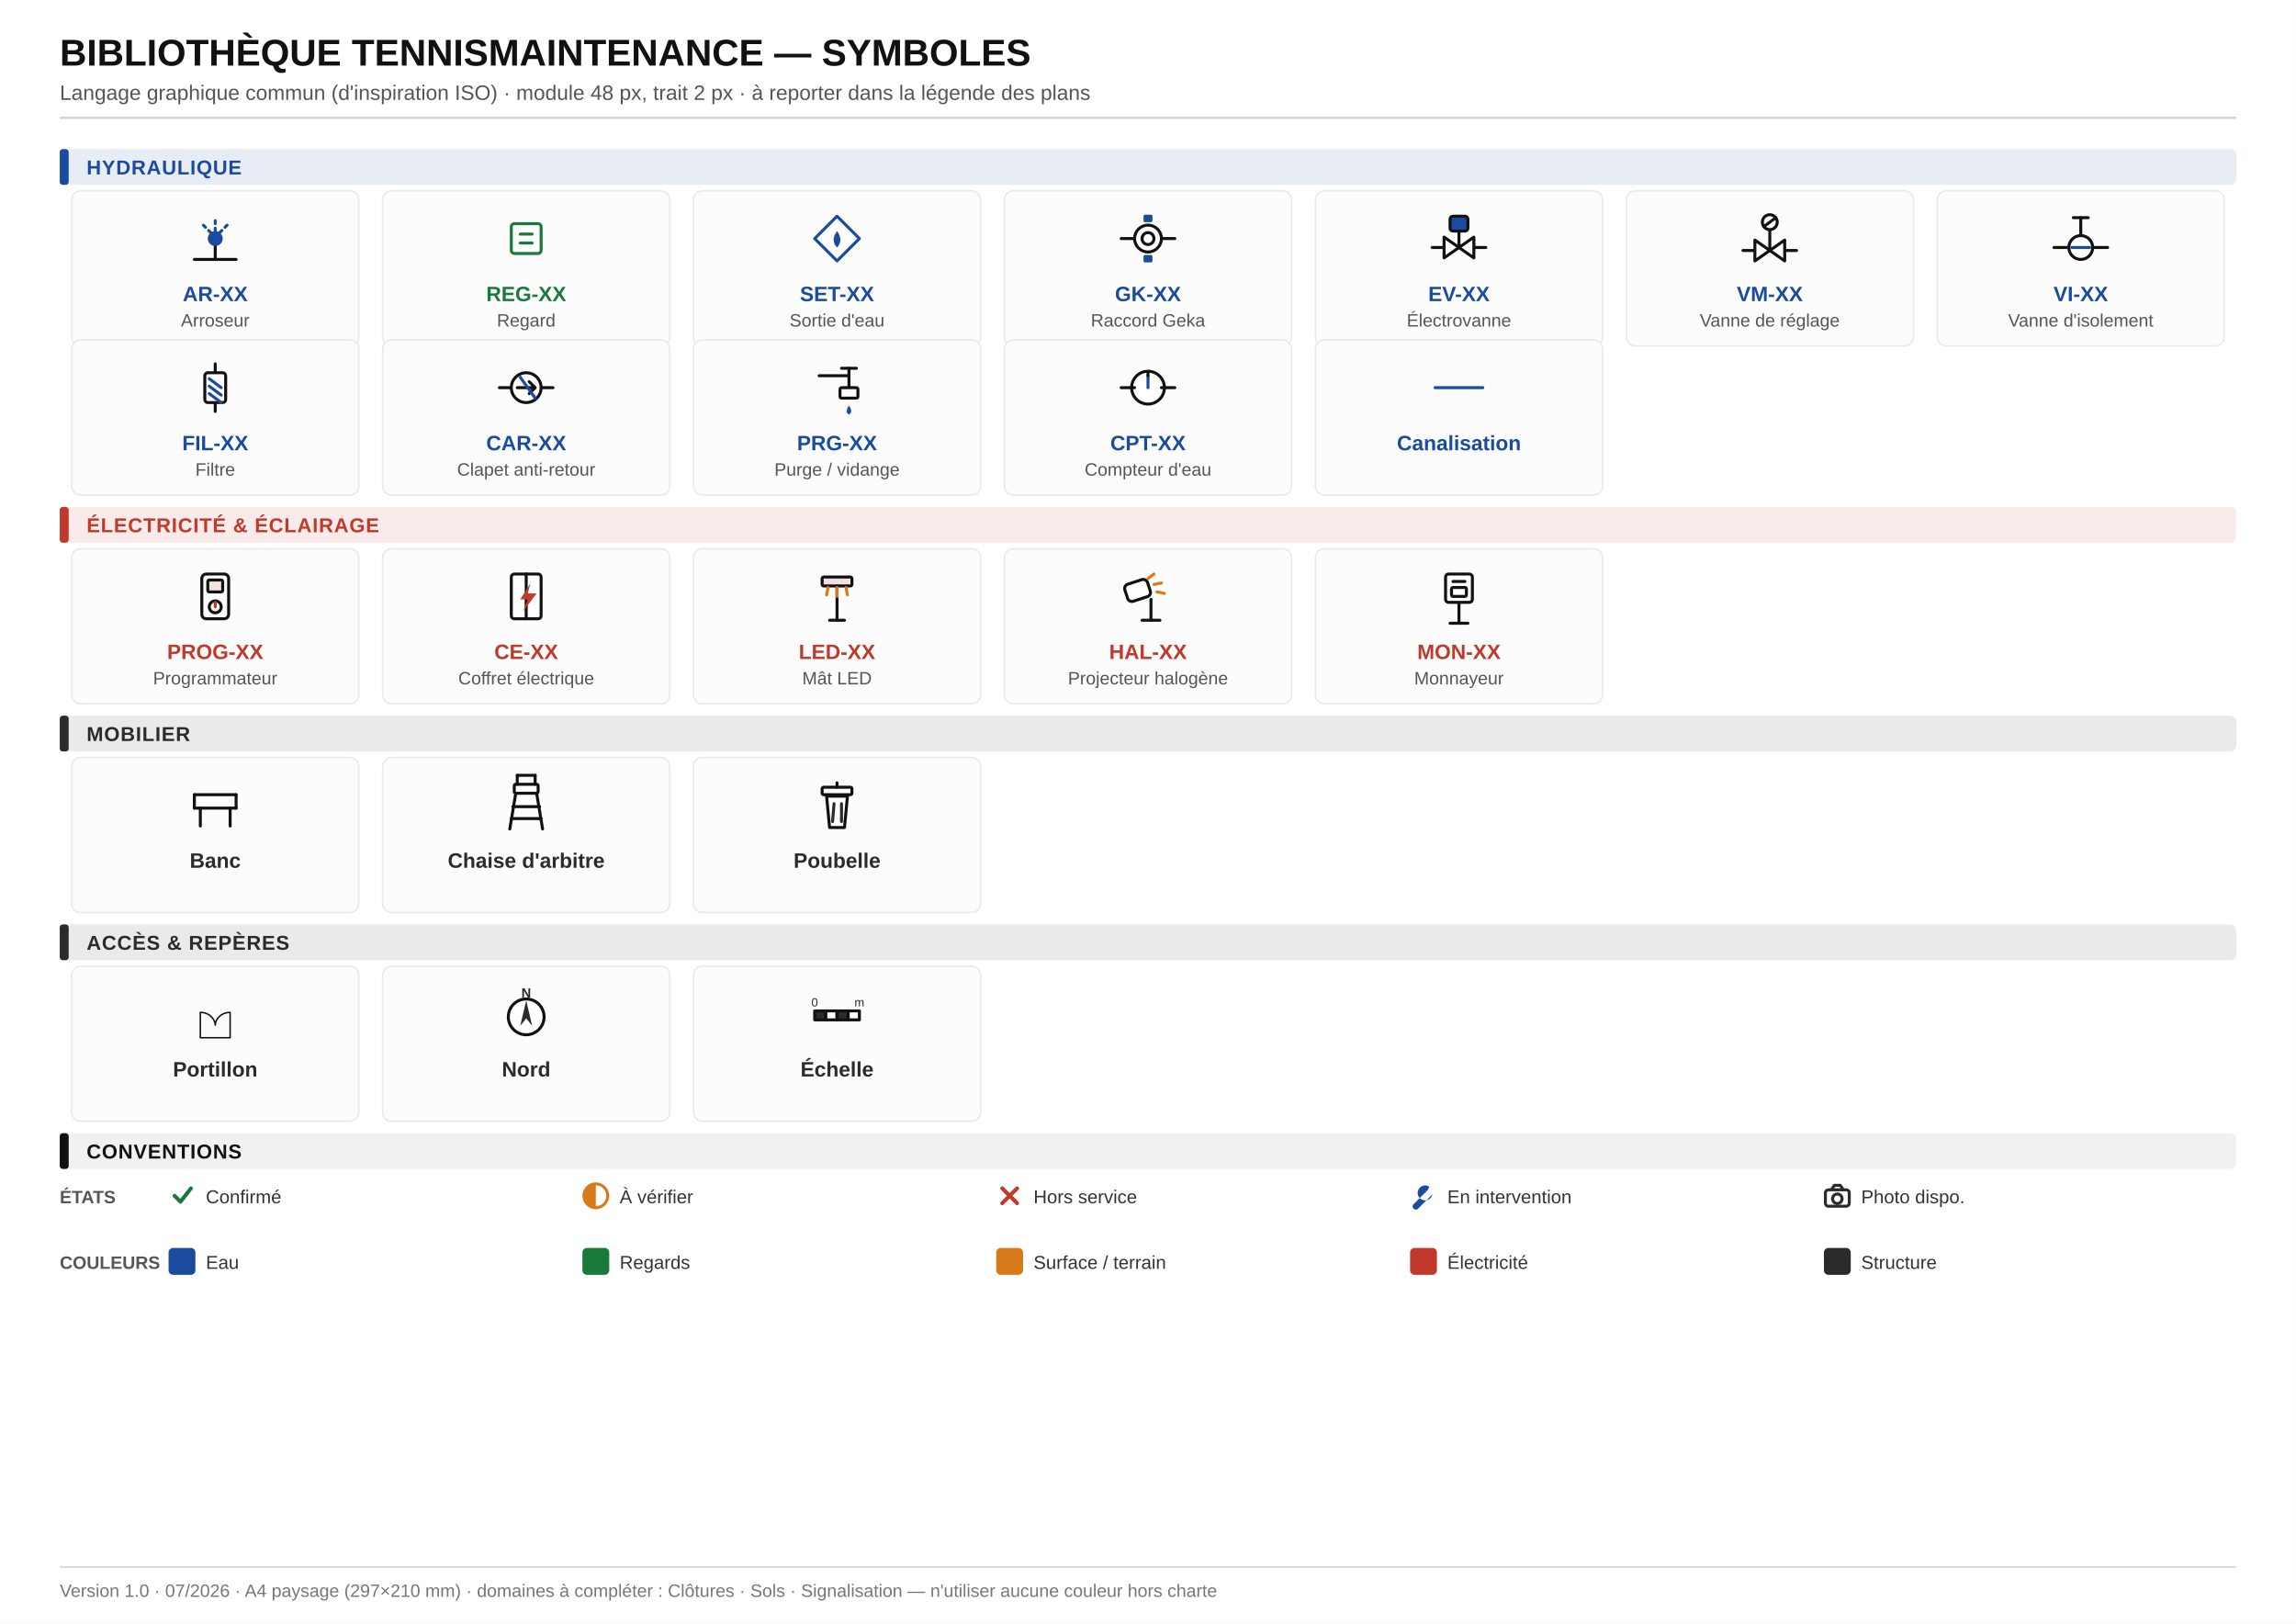
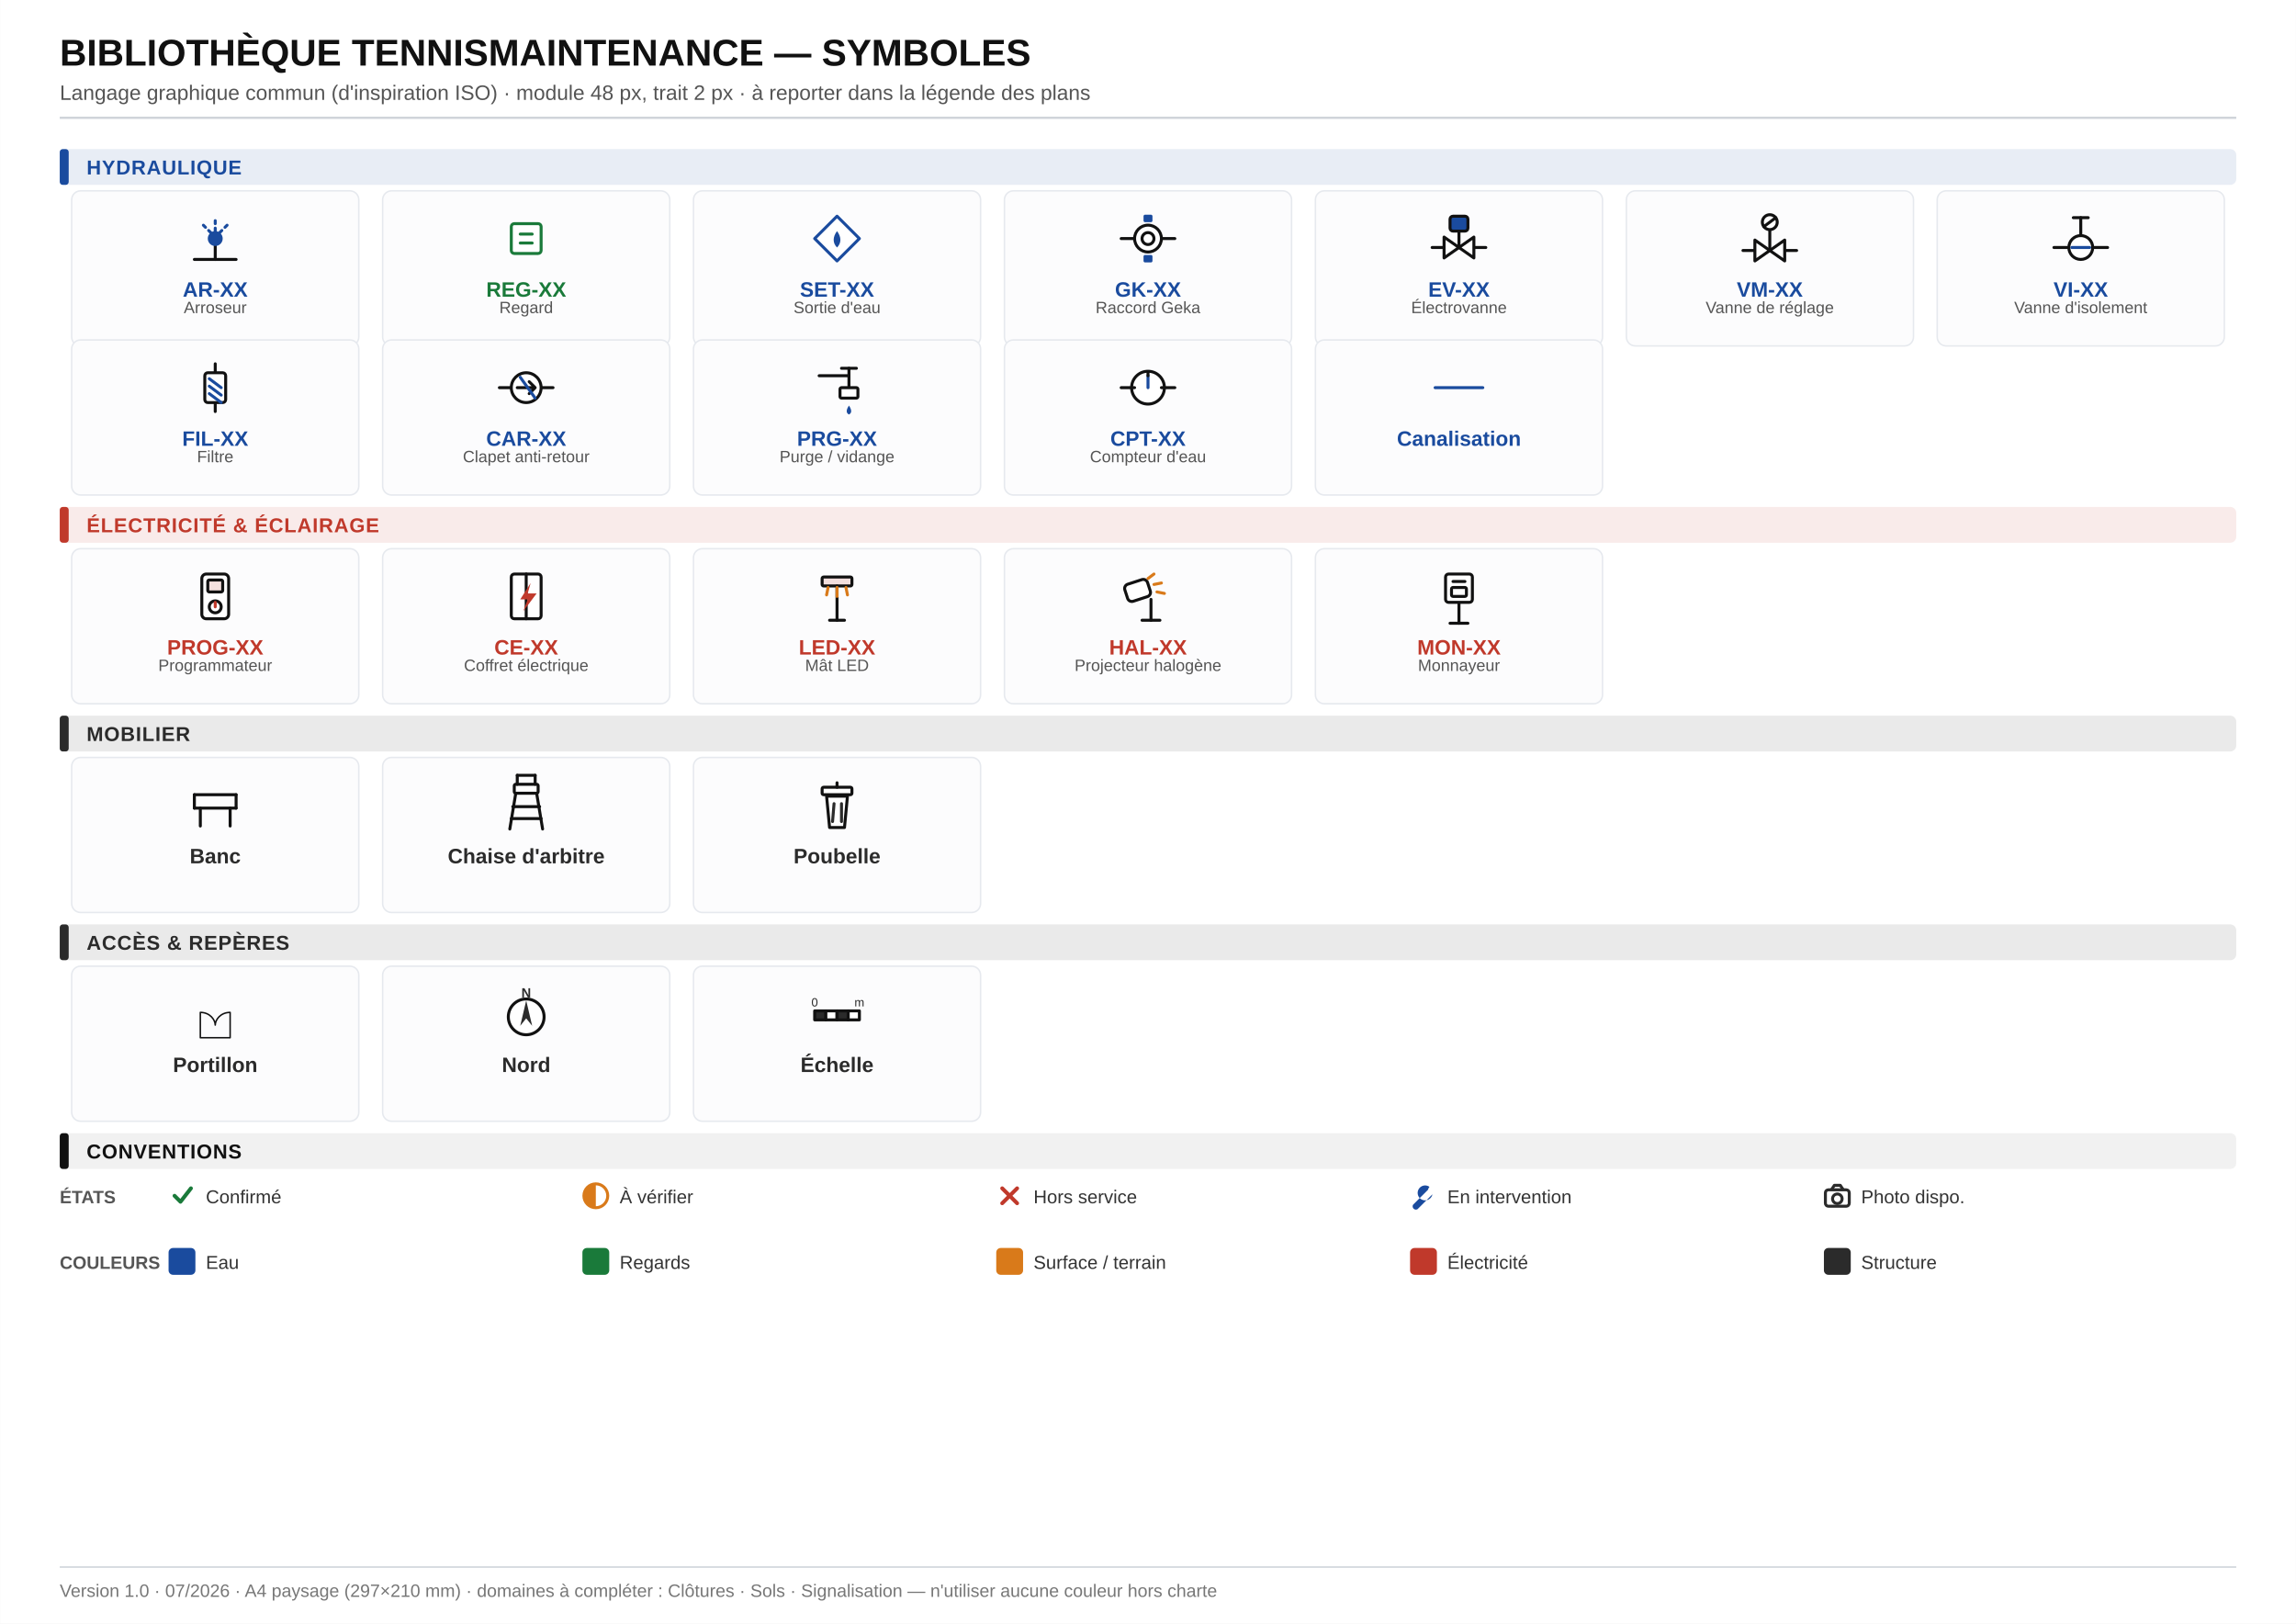
<svg xmlns="http://www.w3.org/2000/svg" width="297mm" height="210mm" viewBox="0 0 1540 1089" font-family="Arial, Helvetica, sans-serif" version="1.1">
  <defs>
    <symbol id="tm-ar" viewBox="0 0 48 48" overflow="visible">
      <g fill="none" stroke="#111111" stroke-width="2" stroke-linecap="round" stroke-linejoin="round">
        <line x1="10" y1="38" x2="38" y2="38" />
        <line x1="24" y1="38" x2="24" y2="27" />
        <circle cx="24" cy="24" r="5" fill="#1a4b9e" stroke="none" />
        <line x1="24" y1="19" x2="24" y2="10" stroke="#1a4b9e" stroke-dasharray="2 3" />
        <line x1="21" y1="20" x2="14" y2="13" stroke="#1a4b9e" stroke-dasharray="2 3" />
        <line x1="27" y1="20" x2="34" y2="13" stroke="#1a4b9e" stroke-dasharray="2 3" />
      </g>
    </symbol>
    <symbol id="tm-reg" viewBox="0 0 48 48" overflow="visible">
      <g fill="none" stroke="#111111" stroke-width="2" stroke-linecap="round" stroke-linejoin="round">
        <rect x="14" y="14" width="20" height="20" rx="2" fill="#ffffff" stroke="#1a7a3a" />
        <line x1="20" y1="21" x2="28" y2="21" stroke="#1a7a3a" />
        <line x1="20" y1="27" x2="28" y2="27" stroke="#1a7a3a" />
      </g>
    </symbol>
    <symbol id="tm-set" viewBox="0 0 48 48" overflow="visible">
      <g fill="none" stroke="#111111" stroke-width="2" stroke-linecap="round" stroke-linejoin="round">
        <path d="M24,9 L39,24 L24,39 L9,24 Z" fill="#ffffff" stroke="#1a4b9e" />
        <path d="M24,19 C27,23 27,27 24,30 C21,27 21,23 24,19 Z" fill="#1a4b9e" stroke="none" />
      </g>
    </symbol>
    <symbol id="tm-gk" viewBox="0 0 48 48" overflow="visible">
      <g fill="none" stroke="#111111" stroke-width="2" stroke-linecap="round" stroke-linejoin="round">
        <line x1="6" y1="24" x2="15" y2="24" />
        <line x1="33" y1="24" x2="42" y2="24" />
        <circle cx="24" cy="24" r="9" fill="#ffffff" stroke="#111111" />
        <circle cx="24" cy="24" r="4" fill="none" stroke="#111111" />
        <rect x="21" y="8" width="6" height="5" rx="1" fill="#1a4b9e" stroke="none" />
        <rect x="21" y="35" width="6" height="5" rx="1" fill="#1a4b9e" stroke="none" />
      </g>
    </symbol>
    <symbol id="tm-ev" viewBox="0 0 48 48" overflow="visible">
      <g fill="none" stroke="#111111" stroke-width="2" stroke-linecap="round" stroke-linejoin="round">
        <line x1="6" y1="30" x2="14" y2="30" />
        <line x1="34" y1="30" x2="42" y2="30" />
        <path d="M14,23 L14,37 L24,30 Z" fill="#ffffff" />
        <path d="M34,23 L34,37 L24,30 Z" fill="#ffffff" />
        <line x1="24" y1="30" x2="24" y2="19" />
        <rect x="18" y="9" width="12" height="10" rx="2" fill="#1a4b9e" stroke="#111111" />
      </g>
    </symbol>
    <symbol id="tm-vm" viewBox="0 0 48 48" overflow="visible">
      <g fill="none" stroke="#111111" stroke-width="2" stroke-linecap="round" stroke-linejoin="round">
        <line x1="6" y1="32" x2="14" y2="32" />
        <line x1="34" y1="32" x2="42" y2="32" />
        <path d="M14,25 L14,39 L24,32 Z" fill="#ffffff" />
        <path d="M34,25 L34,39 L24,32 Z" fill="#ffffff" />
        <line x1="24" y1="32" x2="24" y2="17" />
        <circle cx="24" cy="13" r="5" fill="#ffffff" stroke="#111111" />
        <line x1="20" y1="16" x2="28" y2="10" />
      </g>
    </symbol>
    <symbol id="tm-vi" viewBox="0 0 48 48" overflow="visible">
      <g fill="none" stroke="#111111" stroke-width="2" stroke-linecap="round" stroke-linejoin="round">
        <line x1="6" y1="30" x2="15" y2="30" />
        <line x1="33" y1="30" x2="42" y2="30" />
        <circle cx="24" cy="30" r="8" fill="#ffffff" stroke="#111111" />
        <line x1="18" y1="30" x2="30" y2="30" stroke="#1a4b9e" />
        <line x1="24" y1="22" x2="24" y2="10" />
        <line x1="19" y1="10" x2="29" y2="10" />
      </g>
    </symbol>
    <symbol id="tm-fil" viewBox="0 0 48 48" overflow="visible">
      <g fill="none" stroke="#111111" stroke-width="2" stroke-linecap="round" stroke-linejoin="round">
        <line x1="24" y1="8" x2="24" y2="14" />
        <line x1="24" y1="34" x2="24" y2="40" />
        <rect x="17" y="14" width="14" height="20" rx="2" fill="#ffffff" />
        <line x1="20" y1="18" x2="28" y2="24" stroke="#1a4b9e" />
        <line x1="20" y1="23" x2="28" y2="29" stroke="#1a4b9e" />
        <line x1="20" y1="28" x2="28" y2="34" stroke="#1a4b9e" />
      </g>
    </symbol>
    <symbol id="tm-car" viewBox="0 0 48 48" overflow="visible">
      <g fill="none" stroke="#111111" stroke-width="2" stroke-linecap="round" stroke-linejoin="round">
        <line x1="6" y1="24" x2="16" y2="24" />
        <line x1="32" y1="24" x2="42" y2="24" />
        <circle cx="24" cy="24" r="10" fill="#ffffff" />
        <path d="M18,24 H30 M26,20 L30,24 L26,28" />
        <line x1="20" y1="17" x2="30" y2="31" stroke="#1a4b9e" />
      </g>
    </symbol>
    <symbol id="tm-prg" viewBox="0 0 48 48" overflow="visible">
      <g fill="none" stroke="#111111" stroke-width="2" stroke-linecap="round" stroke-linejoin="round">
        <path d="M12,16 H32 V24" />
        <rect x="26" y="24" width="12" height="7" rx="1" fill="#ffffff" />
        <line x1="32" y1="11" x2="32" y2="16" />
        <line x1="27" y1="11" x2="37" y2="11" />
        <path d="M32,36 C34,39 34,41 32,42 C30,41 30,39 32,36 Z" fill="#1a4b9e" stroke="none" />
      </g>
    </symbol>
    <symbol id="tm-cpt" viewBox="0 0 48 48" overflow="visible">
      <g fill="none" stroke="#111111" stroke-width="2" stroke-linecap="round" stroke-linejoin="round">
        <line x1="6" y1="24" x2="14" y2="24" />
        <line x1="34" y1="24" x2="42" y2="24" />
        <circle cx="24" cy="24" r="11" fill="#ffffff" />
        <line x1="24" y1="24" x2="24" y2="16" stroke="#1a4b9e" />
        <line x1="24" y1="14" x2="24" y2="16" />
        <line x1="35" y1="24" x2="33" y2="24" />
        <line x1="13" y1="24" x2="15" y2="24" />
      </g>
    </symbol>
    <symbol id="tm-can" viewBox="0 0 48 48" overflow="visible">
      <g fill="none" stroke="#111111" stroke-width="2" stroke-linecap="round" stroke-linejoin="round">
        <line x1="8" y1="24" x2="40" y2="24" stroke="#1a4b9e" />
      </g>
    </symbol>
    <symbol id="tm-prog" viewBox="0 0 48 48" overflow="visible">
      <g fill="none" stroke="#111111" stroke-width="2" stroke-linecap="round" stroke-linejoin="round">
        <rect x="15" y="9" width="18" height="30" rx="3" fill="#ffffff" />
        <rect x="19" y="13" width="10" height="8" rx="1" fill="#c0392b" fill-opacity="0.15" stroke="#111111" />
        <circle cx="24" cy="31" r="4" fill="#ffffff" stroke="#111111" />
        <line x1="24" y1="31" x2="24" y2="28" stroke="#c0392b" />
      </g>
    </symbol>
    <symbol id="tm-ce" viewBox="0 0 48 48" overflow="visible">
      <g fill="none" stroke="#111111" stroke-width="2" stroke-linecap="round" stroke-linejoin="round">
        <rect x="14" y="9" width="20" height="30" rx="2" fill="#ffffff" />
        <line x1="24" y1="9" x2="24" y2="39" />
        <path d="M27,15 L20,26 H25 L22,34 L31,22 H25 Z" fill="#c0392b" stroke="none" />
      </g>
    </symbol>
    <symbol id="tm-led" viewBox="0 0 48 48" overflow="visible">
      <g fill="none" stroke="#111111" stroke-width="2" stroke-linecap="round" stroke-linejoin="round">
        <line x1="24" y1="40" x2="24" y2="17" />
        <line x1="19" y1="40" x2="29" y2="40" />
        <rect x="14" y="11" width="20" height="6" rx="1" fill="#c0392b" fill-opacity="0.15" stroke="#111111" />
        <line x1="18" y1="18" x2="17" y2="23" stroke="#d97a1a" />
        <line x1="24" y1="18" x2="24" y2="24" stroke="#d97a1a" />
        <line x1="30" y1="18" x2="31" y2="23" stroke="#d97a1a" />
      </g>
    </symbol>
    <symbol id="tm-hal" viewBox="0 0 48 48" overflow="visible">
      <g fill="none" stroke="#111111" stroke-width="2" stroke-linecap="round" stroke-linejoin="round">
        <line x1="26" y1="40" x2="26" y2="26" />
        <line x1="20" y1="40" x2="32" y2="40" />
        <rect x="9" y="14" width="16" height="12" rx="3" fill="#ffffff" transform="rotate(-18 17 20)" />
        <line x1="24" y1="12" x2="28" y2="9" stroke="#d97a1a" />
        <line x1="28" y1="16" x2="33" y2="15" stroke="#d97a1a" />
        <line x1="30" y1="21" x2="35" y2="22" stroke="#d97a1a" />
      </g>
    </symbol>
    <symbol id="tm-ban" viewBox="0 0 48 48" overflow="visible">
      <g fill="none" stroke="#111111" stroke-width="2" stroke-linecap="round" stroke-linejoin="round">
        <line x1="10" y1="26" x2="38" y2="26" />
        <line x1="10" y1="17" x2="38" y2="17" />
        <line x1="10" y1="17" x2="10" y2="26" />
        <line x1="38" y1="17" x2="38" y2="26" />
        <line x1="14" y1="26" x2="14" y2="38" />
        <line x1="34" y1="26" x2="34" y2="38" />
      </g>
    </symbol>
    <symbol id="tm-cha" viewBox="0 0 48 48" overflow="visible">
      <g fill="none" stroke="#111111" stroke-width="2" stroke-linecap="round" stroke-linejoin="round">
        <rect x="16" y="10" width="16" height="6" rx="1" fill="#ffffff" />
        <line x1="18" y1="10" x2="18" y2="4" />
        <line x1="30" y1="10" x2="30" y2="4" />
        <line x1="18" y1="4" x2="30" y2="4" />
        <line x1="17" y1="16" x2="13" y2="40" />
        <line x1="31" y1="16" x2="35" y2="40" />
        <line x1="15" y1="25" x2="33" y2="25" />
        <line x1="14" y1="33" x2="34" y2="33" />
      </g>
    </symbol>
    <symbol id="tm-pou" viewBox="0 0 48 48" overflow="visible">
      <g fill="none" stroke="#111111" stroke-width="2" stroke-linecap="round" stroke-linejoin="round">
        <path d="M17,18 L31,18 L29,39 L19,39 Z" fill="#ffffff" />
        <rect x="14" y="12" width="20" height="5" rx="1" fill="#ffffff" />
        <line x1="24" y1="12" x2="24" y2="9" />
        <line x1="22" y1="23" x2="21" y2="35" stroke="#2b2b2b" />
        <line x1="27" y1="23" x2="27" y2="35" stroke="#2b2b2b" />
      </g>
    </symbol>
    <symbol id="tm-mon" viewBox="0 0 48 48" overflow="visible">
      <g fill="none" stroke="#111111" stroke-width="2" stroke-linecap="round" stroke-linejoin="round">
        <line x1="24" y1="42" x2="24" y2="28" />
        <line x1="18" y1="42" x2="30" y2="42" />
        <rect x="15" y="9" width="18" height="19" rx="2" fill="#ffffff" />
        <line x1="20" y1="14" x2="28" y2="14" />
        <rect x="19" y="18" width="10" height="6" rx="1" fill="#ffffff" stroke="#111111" />
      </g>
    </symbol>
    <symbol id="tm-acc" viewBox="0 0 48 48" overflow="visible">
      <g fill="none" stroke="#111111" stroke-width="2" stroke-linecap="round" stroke-linejoin="round">
        <g transform="translate(14,40) scale(0.5)">
          <path d="M0,0 L0,-34 C13,-34 20,-24 20,-17 C20,-24 27,-34 40,-34 L40,0 Z" fill="none" stroke="#111111" />
        </g>
      </g>
    </symbol>
    <symbol id="tm-nord" viewBox="0 0 48 48" overflow="visible">
      <g fill="none" stroke="#111111" stroke-width="2" stroke-linecap="round" stroke-linejoin="round">
        <circle cx="24" cy="26" r="12" fill="#ffffff" />
        <path d="M24,15 L28,32 L24,27 L20,32 Z" fill="#2b2b2b" stroke="none" />
        <text x="24" y="13" text-anchor="middle" font-size="9" font-weight="bold" fill="#2b2b2b" stroke="none" font-family="Arial">N</text>
      </g>
    </symbol>
    <symbol id="tm-ech" viewBox="0 0 48 48" overflow="visible">
      <g fill="none" stroke="#111111" stroke-width="2" stroke-linecap="round" stroke-linejoin="round">
        <rect x="9" y="22" width="7.5" height="6" fill="#2b2b2b" stroke="#111111" />
        <rect x="16.5" y="22" width="7.5" height="6" fill="#ffffff" stroke="#111111" />
        <rect x="24" y="22" width="7.5" height="6" fill="#2b2b2b" stroke="#111111" />
        <rect x="31.5" y="22" width="7.5" height="6" fill="#ffffff" stroke="#111111" />
        <text x="9" y="19" text-anchor="middle" font-size="8" fill="#2b2b2b" stroke="none" font-family="Arial">0</text>
        <text x="39" y="19" text-anchor="middle" font-size="8" fill="#2b2b2b" stroke="none" font-family="Arial">m</text>
      </g>
+     </symbol>
+     <symbol id="tm-ar-lbl" viewBox="0 0 48 78" overflow="visible">
+       <use href="#tm-ar" x="0" y="0" width="48" height="48" />
+       <text x="24" y="63" text-anchor="middle" font-size="14" font-weight="bold" fill="#1a4b9e">AR-XX</text>
+       <text x="24" y="74" text-anchor="middle" font-size="11" fill="#555555">Arroseur</text>
+     </symbol>
+     <symbol id="tm-reg-lbl" viewBox="0 0 48 78" overflow="visible">
+       <use href="#tm-reg" x="0" y="0" width="48" height="48" />
+       <text x="24" y="63" text-anchor="middle" font-size="14" font-weight="bold" fill="#1a7a3a">REG-XX</text>
+       <text x="24" y="74" text-anchor="middle" font-size="11" fill="#555555">Regard</text>
+     </symbol>
+     <symbol id="tm-set-lbl" viewBox="0 0 48 78" overflow="visible">
+       <use href="#tm-set" x="0" y="0" width="48" height="48" />
+       <text x="24" y="63" text-anchor="middle" font-size="14" font-weight="bold" fill="#1a4b9e">SET-XX</text>
+       <text x="24" y="74" text-anchor="middle" font-size="11" fill="#555555">Sortie d'eau</text>
+     </symbol>
+     <symbol id="tm-gk-lbl" viewBox="0 0 48 78" overflow="visible">
+       <use href="#tm-gk" x="0" y="0" width="48" height="48" />
+       <text x="24" y="63" text-anchor="middle" font-size="14" font-weight="bold" fill="#1a4b9e">GK-XX</text>
+       <text x="24" y="74" text-anchor="middle" font-size="11" fill="#555555">Raccord Geka</text>
+     </symbol>
+     <symbol id="tm-ev-lbl" viewBox="0 0 48 78" overflow="visible">
+       <use href="#tm-ev" x="0" y="0" width="48" height="48" />
+       <text x="24" y="63" text-anchor="middle" font-size="14" font-weight="bold" fill="#1a4b9e">EV-XX</text>
+       <text x="24" y="74" text-anchor="middle" font-size="11" fill="#555555">Électrovanne</text>
+     </symbol>
+     <symbol id="tm-vm-lbl" viewBox="0 0 48 78" overflow="visible">
+       <use href="#tm-vm" x="0" y="0" width="48" height="48" />
+       <text x="24" y="63" text-anchor="middle" font-size="14" font-weight="bold" fill="#1a4b9e">VM-XX</text>
+       <text x="24" y="74" text-anchor="middle" font-size="11" fill="#555555">Vanne de réglage</text>
+     </symbol>
+     <symbol id="tm-vi-lbl" viewBox="0 0 48 78" overflow="visible">
+       <use href="#tm-vi" x="0" y="0" width="48" height="48" />
+       <text x="24" y="63" text-anchor="middle" font-size="14" font-weight="bold" fill="#1a4b9e">VI-XX</text>
+       <text x="24" y="74" text-anchor="middle" font-size="11" fill="#555555">Vanne d'isolement</text>
+     </symbol>
+     <symbol id="tm-fil-lbl" viewBox="0 0 48 78" overflow="visible">
+       <use href="#tm-fil" x="0" y="0" width="48" height="48" />
+       <text x="24" y="63" text-anchor="middle" font-size="14" font-weight="bold" fill="#1a4b9e">FIL-XX</text>
+       <text x="24" y="74" text-anchor="middle" font-size="11" fill="#555555">Filtre</text>
+     </symbol>
+     <symbol id="tm-car-lbl" viewBox="0 0 48 78" overflow="visible">
+       <use href="#tm-car" x="0" y="0" width="48" height="48" />
+       <text x="24" y="63" text-anchor="middle" font-size="14" font-weight="bold" fill="#1a4b9e">CAR-XX</text>
+       <text x="24" y="74" text-anchor="middle" font-size="11" fill="#555555">Clapet anti-retour</text>
+     </symbol>
+     <symbol id="tm-prg-lbl" viewBox="0 0 48 78" overflow="visible">
+       <use href="#tm-prg" x="0" y="0" width="48" height="48" />
+       <text x="24" y="63" text-anchor="middle" font-size="14" font-weight="bold" fill="#1a4b9e">PRG-XX</text>
+       <text x="24" y="74" text-anchor="middle" font-size="11" fill="#555555">Purge / vidange</text>
+     </symbol>
+     <symbol id="tm-cpt-lbl" viewBox="0 0 48 78" overflow="visible">
+       <use href="#tm-cpt" x="0" y="0" width="48" height="48" />
+       <text x="24" y="63" text-anchor="middle" font-size="14" font-weight="bold" fill="#1a4b9e">CPT-XX</text>
+       <text x="24" y="74" text-anchor="middle" font-size="11" fill="#555555">Compteur d'eau</text>
+     </symbol>
+     <symbol id="tm-can-lbl" viewBox="0 0 48 78" overflow="visible">
+       <use href="#tm-can" x="0" y="0" width="48" height="48" />
+       <text x="24" y="63" text-anchor="middle" font-size="14" font-weight="bold" fill="#1a4b9e">Canalisation</text>
+     </symbol>
+     <symbol id="tm-prog-lbl" viewBox="0 0 48 78" overflow="visible">
+       <use href="#tm-prog" x="0" y="0" width="48" height="48" />
+       <text x="24" y="63" text-anchor="middle" font-size="14" font-weight="bold" fill="#c0392b">PROG-XX</text>
+       <text x="24" y="74" text-anchor="middle" font-size="11" fill="#555555">Programmateur</text>
+     </symbol>
+     <symbol id="tm-ce-lbl" viewBox="0 0 48 78" overflow="visible">
+       <use href="#tm-ce" x="0" y="0" width="48" height="48" />
+       <text x="24" y="63" text-anchor="middle" font-size="14" font-weight="bold" fill="#c0392b">CE-XX</text>
+       <text x="24" y="74" text-anchor="middle" font-size="11" fill="#555555">Coffret électrique</text>
+     </symbol>
+     <symbol id="tm-led-lbl" viewBox="0 0 48 78" overflow="visible">
+       <use href="#tm-led" x="0" y="0" width="48" height="48" />
+       <text x="24" y="63" text-anchor="middle" font-size="14" font-weight="bold" fill="#c0392b">LED-XX</text>
+       <text x="24" y="74" text-anchor="middle" font-size="11" fill="#555555">Mât LED</text>
+     </symbol>
+     <symbol id="tm-hal-lbl" viewBox="0 0 48 78" overflow="visible">
+       <use href="#tm-hal" x="0" y="0" width="48" height="48" />
+       <text x="24" y="63" text-anchor="middle" font-size="14" font-weight="bold" fill="#c0392b">HAL-XX</text>
+       <text x="24" y="74" text-anchor="middle" font-size="11" fill="#555555">Projecteur halogène</text>
+     </symbol>
+     <symbol id="tm-ban-lbl" viewBox="0 0 48 78" overflow="visible">
+       <use href="#tm-ban" x="0" y="0" width="48" height="48" />
+       <text x="24" y="63" text-anchor="middle" font-size="14" font-weight="bold" fill="#2b2b2b">Banc</text>
+     </symbol>
+     <symbol id="tm-cha-lbl" viewBox="0 0 48 78" overflow="visible">
+       <use href="#tm-cha" x="0" y="0" width="48" height="48" />
+       <text x="24" y="63" text-anchor="middle" font-size="14" font-weight="bold" fill="#2b2b2b">Chaise d'arbitre</text>
+     </symbol>
+     <symbol id="tm-pou-lbl" viewBox="0 0 48 78" overflow="visible">
+       <use href="#tm-pou" x="0" y="0" width="48" height="48" />
+       <text x="24" y="63" text-anchor="middle" font-size="14" font-weight="bold" fill="#2b2b2b">Poubelle</text>
+     </symbol>
+     <symbol id="tm-mon-lbl" viewBox="0 0 48 78" overflow="visible">
+       <use href="#tm-mon" x="0" y="0" width="48" height="48" />
+       <text x="24" y="63" text-anchor="middle" font-size="14" font-weight="bold" fill="#c0392b">MON-XX</text>
+       <text x="24" y="74" text-anchor="middle" font-size="11" fill="#555555">Monnayeur</text>
+     </symbol>
+     <symbol id="tm-acc-lbl" viewBox="0 0 48 78" overflow="visible">
+       <use href="#tm-acc" x="0" y="0" width="48" height="48" />
+       <text x="24" y="63" text-anchor="middle" font-size="14" font-weight="bold" fill="#2b2b2b">Portillon</text>
+     </symbol>
+     <symbol id="tm-nord-lbl" viewBox="0 0 48 78" overflow="visible">
+       <use href="#tm-nord" x="0" y="0" width="48" height="48" />
+       <text x="24" y="63" text-anchor="middle" font-size="14" font-weight="bold" fill="#2b2b2b">Nord</text>
+     </symbol>
+     <symbol id="tm-ech-lbl" viewBox="0 0 48 78" overflow="visible">
+       <use href="#tm-ech" x="0" y="0" width="48" height="48" />
+       <text x="24" y="63" text-anchor="middle" font-size="14" font-weight="bold" fill="#2b2b2b">Échelle</text>
    </symbol>
    <symbol id="tm-etat-confirme" viewBox="-12 -12 24 24" overflow="visible">
      <path d="M-5,0 L-1,4 L6,-5" fill="none" stroke="#1a7a3a" stroke-width="2.6" stroke-linecap="round" stroke-linejoin="round" />
    </symbol>
    <symbol id="tm-etat-verifier" viewBox="-12 -12 24 24" overflow="visible">
      <circle r="8" fill="none" stroke="#d97a1a" stroke-width="2" />
      <path d="M0,-8 A8,8 0 0 0 0,8 Z" fill="#d97a1a" stroke="none" />
    </symbol>
    <symbol id="tm-etat-hs" viewBox="-12 -12 24 24" overflow="visible">
      <path d="M-5,-5 L5,5 M5,-5 L-5,5" stroke="#c0392b" stroke-width="2.6" stroke-linecap="round" />
    </symbol>
    <symbol id="tm-etat-interv" viewBox="-12 -12 24 24" overflow="visible">
      <path d="M4,-6 A5,5 0 1 0 6,-1 L-4,9 A2.2,2.2 0 0 1 -7,6 L3,-4 A5,5 0 0 1 4,-6 Z" fill="#1a4b9e" stroke="none" />
    </symbol>
    <symbol id="tm-etat-photo" viewBox="-12 -12 24 24" overflow="visible">
      <rect x="-8" y="-4" width="16" height="11" rx="2" fill="none" stroke="#2b2b2b" stroke-width="2" />
      <path d="M-4,-4 L-2,-7 L2,-7 L4,-4" fill="none" stroke="#2b2b2b" stroke-width="2" stroke-linejoin="round" />
      <circle cx="0" cy="2" r="3.2" fill="none" stroke="#2b2b2b" stroke-width="2" />
    </symbol>
  </defs>
  <rect x="0" y="0" width="1540" height="1089" fill="#ffffff" />
  <text x="40" y="44" font-size="25" font-weight="bold" fill="#111111">BIBLIOTHÈQUE TENNISMAINTENANCE — SYMBOLES</text>
  <text x="40" y="67" font-size="14" fill="#555555">Langage graphique commun (d'inspiration ISO) · module 48 px, trait 2 px · à reporter dans la légende des plans</text>
  <line x1="40" y1="79" x2="1500" y2="79" stroke="#cfd4da" stroke-width="1.5" />
  <rect x="40" y="100" width="1460" height="24" rx="4" fill="#1a4b9e" fill-opacity="0.10" />
  <rect x="40" y="100" width="6" height="24" rx="2" fill="#1a4b9e" />
  <text x="58" y="117" font-size="13.5" font-weight="bold" fill="#1a4b9e" letter-spacing="0.5">HYDRAULIQUE</text>
  <rect x="48.0" y="128.0" width="192.6" height="104" rx="6" fill="#fcfcfd" stroke="#e6e9ee" />
  <g>
-     <use href="#tm-ar" x="120.3" y="136.0" width="48" height="48" />
-     <text x="144.3" y="202.0" text-anchor="middle" font-size="14" font-weight="bold" fill="#1a4b9e">AR-XX</text>
-     <text x="144.3" y="219.0" text-anchor="middle" font-size="12" fill="#555555">Arroseur</text>
+     <use href="#tm-ar-lbl" x="120.3" y="136.0" width="48" height="78.0" />
  </g>
  <rect x="256.6" y="128.0" width="192.6" height="104" rx="6" fill="#fcfcfd" stroke="#e6e9ee" />
  <g>
-     <use href="#tm-reg" x="328.9" y="136.0" width="48" height="48" />
-     <text x="352.9" y="202.0" text-anchor="middle" font-size="14" font-weight="bold" fill="#1a7a3a">REG-XX</text>
-     <text x="352.9" y="219.0" text-anchor="middle" font-size="12" fill="#555555">Regard</text>
+     <use href="#tm-reg-lbl" x="328.9" y="136.0" width="48" height="78.0" />
  </g>
  <rect x="465.1" y="128.0" width="192.6" height="104" rx="6" fill="#fcfcfd" stroke="#e6e9ee" />
  <g>
-     <use href="#tm-set" x="537.4" y="136.0" width="48" height="48" />
-     <text x="561.4" y="202.0" text-anchor="middle" font-size="14" font-weight="bold" fill="#1a4b9e">SET-XX</text>
-     <text x="561.4" y="219.0" text-anchor="middle" font-size="12" fill="#555555">Sortie d'eau</text>
+     <use href="#tm-set-lbl" x="537.4" y="136.0" width="48" height="78.0" />
  </g>
  <rect x="673.7" y="128.0" width="192.6" height="104" rx="6" fill="#fcfcfd" stroke="#e6e9ee" />
  <g>
-     <use href="#tm-gk" x="746.0" y="136.0" width="48" height="48" />
-     <text x="770.0" y="202.0" text-anchor="middle" font-size="14" font-weight="bold" fill="#1a4b9e">GK-XX</text>
-     <text x="770.0" y="219.0" text-anchor="middle" font-size="12" fill="#555555">Raccord Geka</text>
+     <use href="#tm-gk-lbl" x="746.0" y="136.0" width="48" height="78.0" />
  </g>
  <rect x="882.3" y="128.0" width="192.6" height="104" rx="6" fill="#fcfcfd" stroke="#e6e9ee" />
  <g>
-     <use href="#tm-ev" x="954.6" y="136.0" width="48" height="48" />
-     <text x="978.6" y="202.0" text-anchor="middle" font-size="14" font-weight="bold" fill="#1a4b9e">EV-XX</text>
-     <text x="978.6" y="219.0" text-anchor="middle" font-size="12" fill="#555555">Électrovanne</text>
+     <use href="#tm-ev-lbl" x="954.6" y="136.0" width="48" height="78.0" />
  </g>
  <rect x="1090.9" y="128.0" width="192.6" height="104" rx="6" fill="#fcfcfd" stroke="#e6e9ee" />
  <g>
-     <use href="#tm-vm" x="1163.1" y="136.0" width="48" height="48" />
-     <text x="1187.1" y="202.0" text-anchor="middle" font-size="14" font-weight="bold" fill="#1a4b9e">VM-XX</text>
-     <text x="1187.1" y="219.0" text-anchor="middle" font-size="12" fill="#555555">Vanne de réglage</text>
+     <use href="#tm-vm-lbl" x="1163.1" y="136.0" width="48" height="78.0" />
  </g>
  <rect x="1299.4" y="128.0" width="192.6" height="104" rx="6" fill="#fcfcfd" stroke="#e6e9ee" />
  <g>
-     <use href="#tm-vi" x="1371.7" y="136.0" width="48" height="48" />
-     <text x="1395.7" y="202.0" text-anchor="middle" font-size="14" font-weight="bold" fill="#1a4b9e">VI-XX</text>
-     <text x="1395.7" y="219.0" text-anchor="middle" font-size="12" fill="#555555">Vanne d'isolement</text>
+     <use href="#tm-vi-lbl" x="1371.7" y="136.0" width="48" height="78.0" />
  </g>
  <rect x="48.0" y="228.0" width="192.6" height="104" rx="6" fill="#fcfcfd" stroke="#e6e9ee" />
  <g>
-     <use href="#tm-fil" x="120.3" y="236.0" width="48" height="48" />
-     <text x="144.3" y="302.0" text-anchor="middle" font-size="14" font-weight="bold" fill="#1a4b9e">FIL-XX</text>
-     <text x="144.3" y="319.0" text-anchor="middle" font-size="12" fill="#555555">Filtre</text>
+     <use href="#tm-fil-lbl" x="120.3" y="236.0" width="48" height="78.0" />
  </g>
  <rect x="256.6" y="228.0" width="192.6" height="104" rx="6" fill="#fcfcfd" stroke="#e6e9ee" />
  <g>
-     <use href="#tm-car" x="328.9" y="236.0" width="48" height="48" />
-     <text x="352.9" y="302.0" text-anchor="middle" font-size="14" font-weight="bold" fill="#1a4b9e">CAR-XX</text>
-     <text x="352.9" y="319.0" text-anchor="middle" font-size="12" fill="#555555">Clapet anti-retour</text>
+     <use href="#tm-car-lbl" x="328.9" y="236.0" width="48" height="78.0" />
  </g>
  <rect x="465.1" y="228.0" width="192.6" height="104" rx="6" fill="#fcfcfd" stroke="#e6e9ee" />
  <g>
-     <use href="#tm-prg" x="537.4" y="236.0" width="48" height="48" />
-     <text x="561.4" y="302.0" text-anchor="middle" font-size="14" font-weight="bold" fill="#1a4b9e">PRG-XX</text>
-     <text x="561.4" y="319.0" text-anchor="middle" font-size="12" fill="#555555">Purge / vidange</text>
+     <use href="#tm-prg-lbl" x="537.4" y="236.0" width="48" height="78.0" />
  </g>
  <rect x="673.7" y="228.0" width="192.6" height="104" rx="6" fill="#fcfcfd" stroke="#e6e9ee" />
  <g>
-     <use href="#tm-cpt" x="746.0" y="236.0" width="48" height="48" />
-     <text x="770.0" y="302.0" text-anchor="middle" font-size="14" font-weight="bold" fill="#1a4b9e">CPT-XX</text>
-     <text x="770.0" y="319.0" text-anchor="middle" font-size="12" fill="#555555">Compteur d'eau</text>
+     <use href="#tm-cpt-lbl" x="746.0" y="236.0" width="48" height="78.0" />
  </g>
  <rect x="882.3" y="228.0" width="192.6" height="104" rx="6" fill="#fcfcfd" stroke="#e6e9ee" />
  <g>
-     <use href="#tm-can" x="954.6" y="236.0" width="48" height="48" />
-     <text x="978.6" y="302.0" text-anchor="middle" font-size="14" font-weight="bold" fill="#1a4b9e">Canalisation</text>
+     <use href="#tm-can-lbl" x="954.6" y="236.0" width="48" height="78.0" />
  </g>
  <rect x="40" y="340" width="1460" height="24" rx="4" fill="#c0392b" fill-opacity="0.10" />
  <rect x="40" y="340" width="6" height="24" rx="2" fill="#c0392b" />
  <text x="58" y="357" font-size="13.5" font-weight="bold" fill="#c0392b" letter-spacing="0.5">ÉLECTRICITÉ &amp; ÉCLAIRAGE</text>
  <rect x="48.0" y="368.0" width="192.6" height="104" rx="6" fill="#fcfcfd" stroke="#e6e9ee" />
  <g>
-     <use href="#tm-prog" x="120.3" y="376.0" width="48" height="48" />
-     <text x="144.3" y="442.0" text-anchor="middle" font-size="14" font-weight="bold" fill="#c0392b">PROG-XX</text>
-     <text x="144.3" y="459.0" text-anchor="middle" font-size="12" fill="#555555">Programmateur</text>
+     <use href="#tm-prog-lbl" x="120.3" y="376.0" width="48" height="78.0" />
  </g>
  <rect x="256.6" y="368.0" width="192.6" height="104" rx="6" fill="#fcfcfd" stroke="#e6e9ee" />
  <g>
-     <use href="#tm-ce" x="328.9" y="376.0" width="48" height="48" />
-     <text x="352.9" y="442.0" text-anchor="middle" font-size="14" font-weight="bold" fill="#c0392b">CE-XX</text>
-     <text x="352.9" y="459.0" text-anchor="middle" font-size="12" fill="#555555">Coffret électrique</text>
+     <use href="#tm-ce-lbl" x="328.9" y="376.0" width="48" height="78.0" />
  </g>
  <rect x="465.1" y="368.0" width="192.6" height="104" rx="6" fill="#fcfcfd" stroke="#e6e9ee" />
  <g>
-     <use href="#tm-led" x="537.4" y="376.0" width="48" height="48" />
-     <text x="561.4" y="442.0" text-anchor="middle" font-size="14" font-weight="bold" fill="#c0392b">LED-XX</text>
-     <text x="561.4" y="459.0" text-anchor="middle" font-size="12" fill="#555555">Mât LED</text>
+     <use href="#tm-led-lbl" x="537.4" y="376.0" width="48" height="78.0" />
  </g>
  <rect x="673.7" y="368.0" width="192.6" height="104" rx="6" fill="#fcfcfd" stroke="#e6e9ee" />
  <g>
-     <use href="#tm-hal" x="746.0" y="376.0" width="48" height="48" />
-     <text x="770.0" y="442.0" text-anchor="middle" font-size="14" font-weight="bold" fill="#c0392b">HAL-XX</text>
-     <text x="770.0" y="459.0" text-anchor="middle" font-size="12" fill="#555555">Projecteur halogène</text>
+     <use href="#tm-hal-lbl" x="746.0" y="376.0" width="48" height="78.0" />
  </g>
  <rect x="882.3" y="368.0" width="192.6" height="104" rx="6" fill="#fcfcfd" stroke="#e6e9ee" />
  <g>
-     <use href="#tm-mon" x="954.6" y="376.0" width="48" height="48" />
-     <text x="978.6" y="442.0" text-anchor="middle" font-size="14" font-weight="bold" fill="#c0392b">MON-XX</text>
-     <text x="978.6" y="459.0" text-anchor="middle" font-size="12" fill="#555555">Monnayeur</text>
+     <use href="#tm-mon-lbl" x="954.6" y="376.0" width="48" height="78.0" />
  </g>
  <rect x="40" y="480" width="1460" height="24" rx="4" fill="#2b2b2b" fill-opacity="0.10" />
  <rect x="40" y="480" width="6" height="24" rx="2" fill="#2b2b2b" />
  <text x="58" y="497" font-size="13.5" font-weight="bold" fill="#2b2b2b" letter-spacing="0.5">MOBILIER</text>
  <rect x="48.0" y="508.0" width="192.6" height="104" rx="6" fill="#fcfcfd" stroke="#e6e9ee" />
  <g>
-     <use href="#tm-ban" x="120.3" y="516.0" width="48" height="48" />
-     <text x="144.3" y="582.0" text-anchor="middle" font-size="14" font-weight="bold" fill="#2b2b2b">Banc</text>
+     <use href="#tm-ban-lbl" x="120.3" y="516.0" width="48" height="78.0" />
  </g>
  <rect x="256.6" y="508.0" width="192.6" height="104" rx="6" fill="#fcfcfd" stroke="#e6e9ee" />
  <g>
-     <use href="#tm-cha" x="328.9" y="516.0" width="48" height="48" />
-     <text x="352.9" y="582.0" text-anchor="middle" font-size="14" font-weight="bold" fill="#2b2b2b">Chaise d'arbitre</text>
+     <use href="#tm-cha-lbl" x="328.9" y="516.0" width="48" height="78.0" />
  </g>
  <rect x="465.1" y="508.0" width="192.6" height="104" rx="6" fill="#fcfcfd" stroke="#e6e9ee" />
  <g>
-     <use href="#tm-pou" x="537.4" y="516.0" width="48" height="48" />
-     <text x="561.4" y="582.0" text-anchor="middle" font-size="14" font-weight="bold" fill="#2b2b2b">Poubelle</text>
+     <use href="#tm-pou-lbl" x="537.4" y="516.0" width="48" height="78.0" />
  </g>
  <rect x="40" y="620" width="1460" height="24" rx="4" fill="#2b2b2b" fill-opacity="0.10" />
  <rect x="40" y="620" width="6" height="24" rx="2" fill="#2b2b2b" />
  <text x="58" y="637" font-size="13.5" font-weight="bold" fill="#2b2b2b" letter-spacing="0.5">ACCÈS &amp; REPÈRES</text>
  <rect x="48.0" y="648.0" width="192.6" height="104" rx="6" fill="#fcfcfd" stroke="#e6e9ee" />
  <g>
-     <use href="#tm-acc" x="120.3" y="656.0" width="48" height="48" />
-     <text x="144.3" y="722.0" text-anchor="middle" font-size="14" font-weight="bold" fill="#2b2b2b">Portillon</text>
+     <use href="#tm-acc-lbl" x="120.3" y="656.0" width="48" height="78.0" />
  </g>
  <rect x="256.6" y="648.0" width="192.6" height="104" rx="6" fill="#fcfcfd" stroke="#e6e9ee" />
  <g>
-     <use href="#tm-nord" x="328.9" y="656.0" width="48" height="48" />
-     <text x="352.9" y="722.0" text-anchor="middle" font-size="14" font-weight="bold" fill="#2b2b2b">Nord</text>
+     <use href="#tm-nord-lbl" x="328.9" y="656.0" width="48" height="78.0" />
  </g>
  <rect x="465.1" y="648.0" width="192.6" height="104" rx="6" fill="#fcfcfd" stroke="#e6e9ee" />
  <g>
-     <use href="#tm-ech" x="537.4" y="656.0" width="48" height="48" />
-     <text x="561.4" y="722.0" text-anchor="middle" font-size="14" font-weight="bold" fill="#2b2b2b">Échelle</text>
+     <use href="#tm-ech-lbl" x="537.4" y="656.0" width="48" height="78.0" />
  </g>
  <rect x="40" y="760" width="1460" height="24" rx="4" fill="#111111" fill-opacity="0.06" />
  <rect x="40" y="760" width="6" height="24" rx="2" fill="#111111" />
  <text x="58" y="777" font-size="13.5" font-weight="bold" fill="#111111" letter-spacing="0.5">CONVENTIONS</text>
  <text x="40" y="807" font-size="12" font-weight="bold" fill="#555555">ÉTATS</text>
  <g>
    <use href="#tm-etat-confirme" x="110.0" y="790" width="24" height="24" />
  </g>
  <text x="138.0" y="807" font-size="12.5" fill="#333333">Confirmé</text>
  <g>
    <use href="#tm-etat-verifier" x="387.6" y="790" width="24" height="24" />
  </g>
  <text x="415.6" y="807" font-size="12.5" fill="#333333">À vérifier</text>
  <g>
    <use href="#tm-etat-hs" x="665.2" y="790" width="24" height="24" />
  </g>
  <text x="693.2" y="807" font-size="12.5" fill="#333333">Hors service</text>
  <g>
    <use href="#tm-etat-interv" x="942.8" y="790" width="24" height="24" />
  </g>
  <text x="970.8" y="807" font-size="12.5" fill="#333333">En intervention</text>
  <g>
    <use href="#tm-etat-photo" x="1220.4" y="790" width="24" height="24" />
  </g>
  <text x="1248.4" y="807" font-size="12.5" fill="#333333">Photo dispo.</text>
  <text x="40" y="851" font-size="12" font-weight="bold" fill="#555555">COULEURS</text>
  <rect x="113.0" y="837" width="18" height="18" rx="3" fill="#1a4b9e" />
  <text x="138.0" y="851" font-size="12.5" fill="#333333">Eau</text>
  <rect x="390.6" y="837" width="18" height="18" rx="3" fill="#1a7a3a" />
  <text x="415.6" y="851" font-size="12.5" fill="#333333">Regards</text>
  <rect x="668.2" y="837" width="18" height="18" rx="3" fill="#d97a1a" />
  <text x="693.2" y="851" font-size="12.5" fill="#333333">Surface / terrain</text>
  <rect x="945.8" y="837" width="18" height="18" rx="3" fill="#c0392b" />
  <text x="970.8" y="851" font-size="12.5" fill="#333333">Électricité</text>
  <rect x="1223.4" y="837" width="18" height="18" rx="3" fill="#2b2b2b" />
  <text x="1248.4" y="851" font-size="12.5" fill="#333333">Structure</text>
  <line x1="40" y1="1051" x2="1500" y2="1051" stroke="#cfd4da" stroke-width="1" />
  <text x="40" y="1071" font-size="12" fill="#777777">Version 1.0 · 07/2026 · A4 paysage (297×210 mm) · domaines à compléter : Clôtures · Sols · Signalisation — n'utiliser aucune couleur hors charte</text>
</svg>
